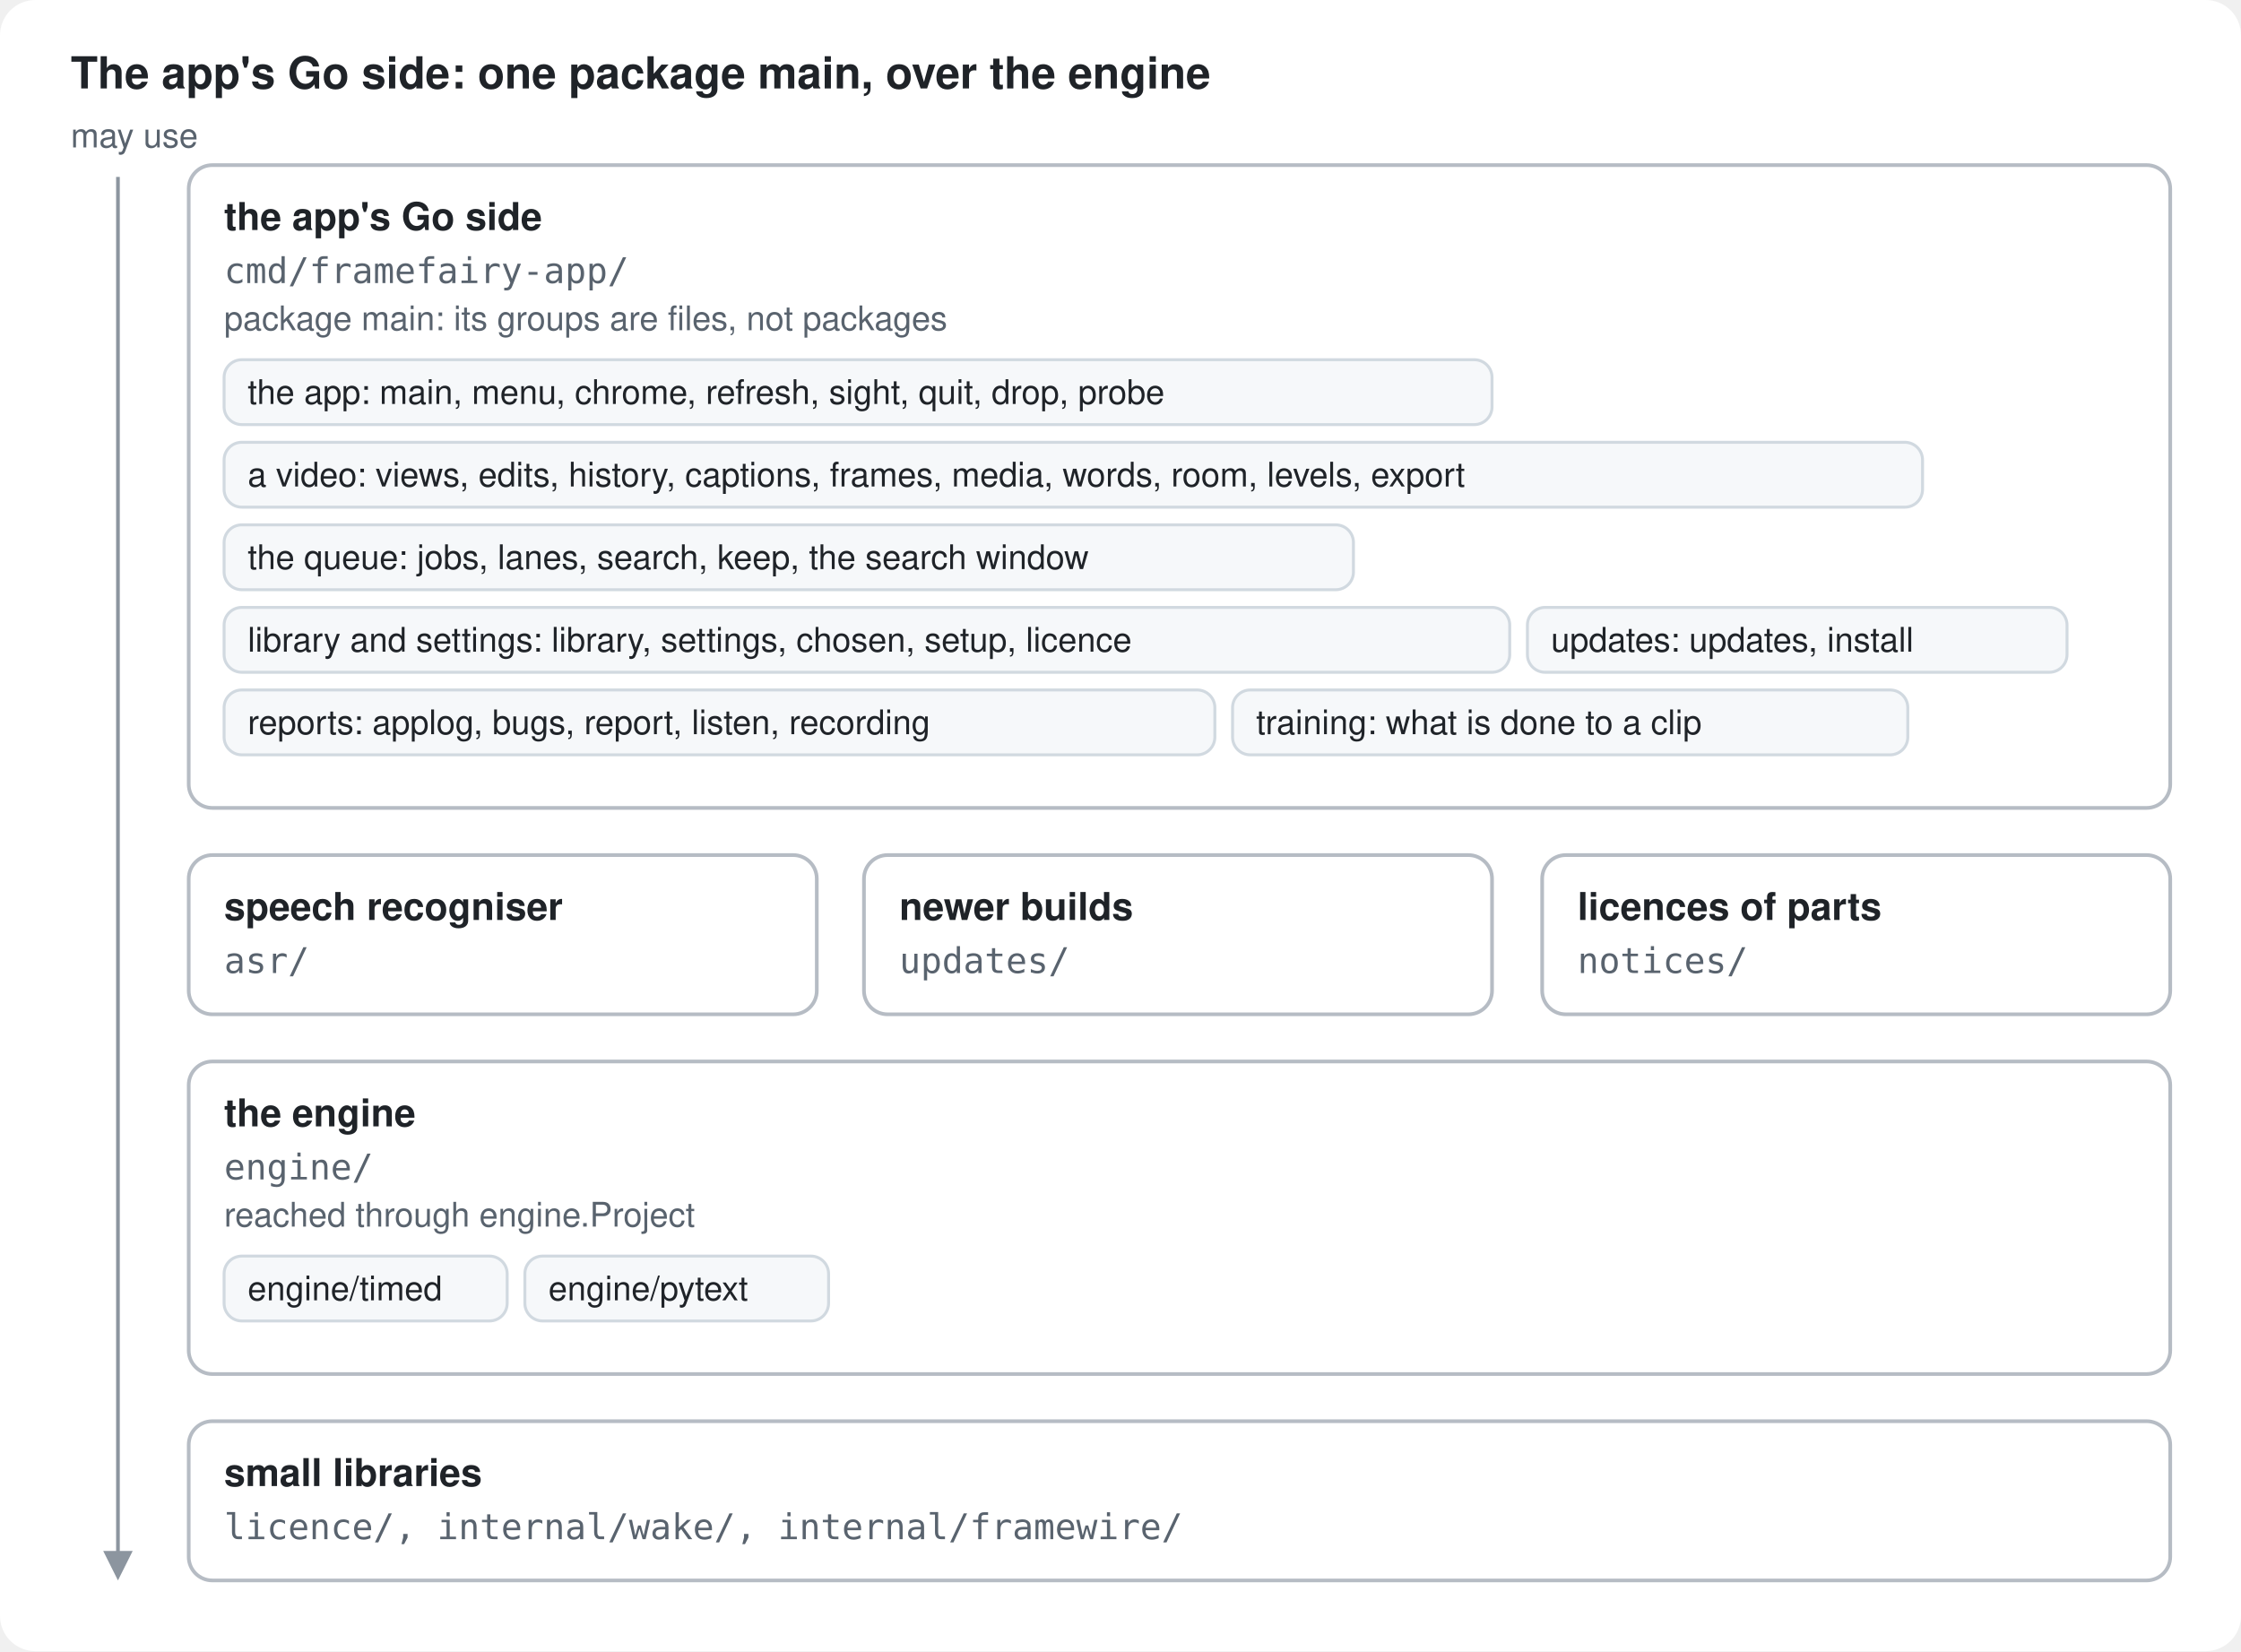
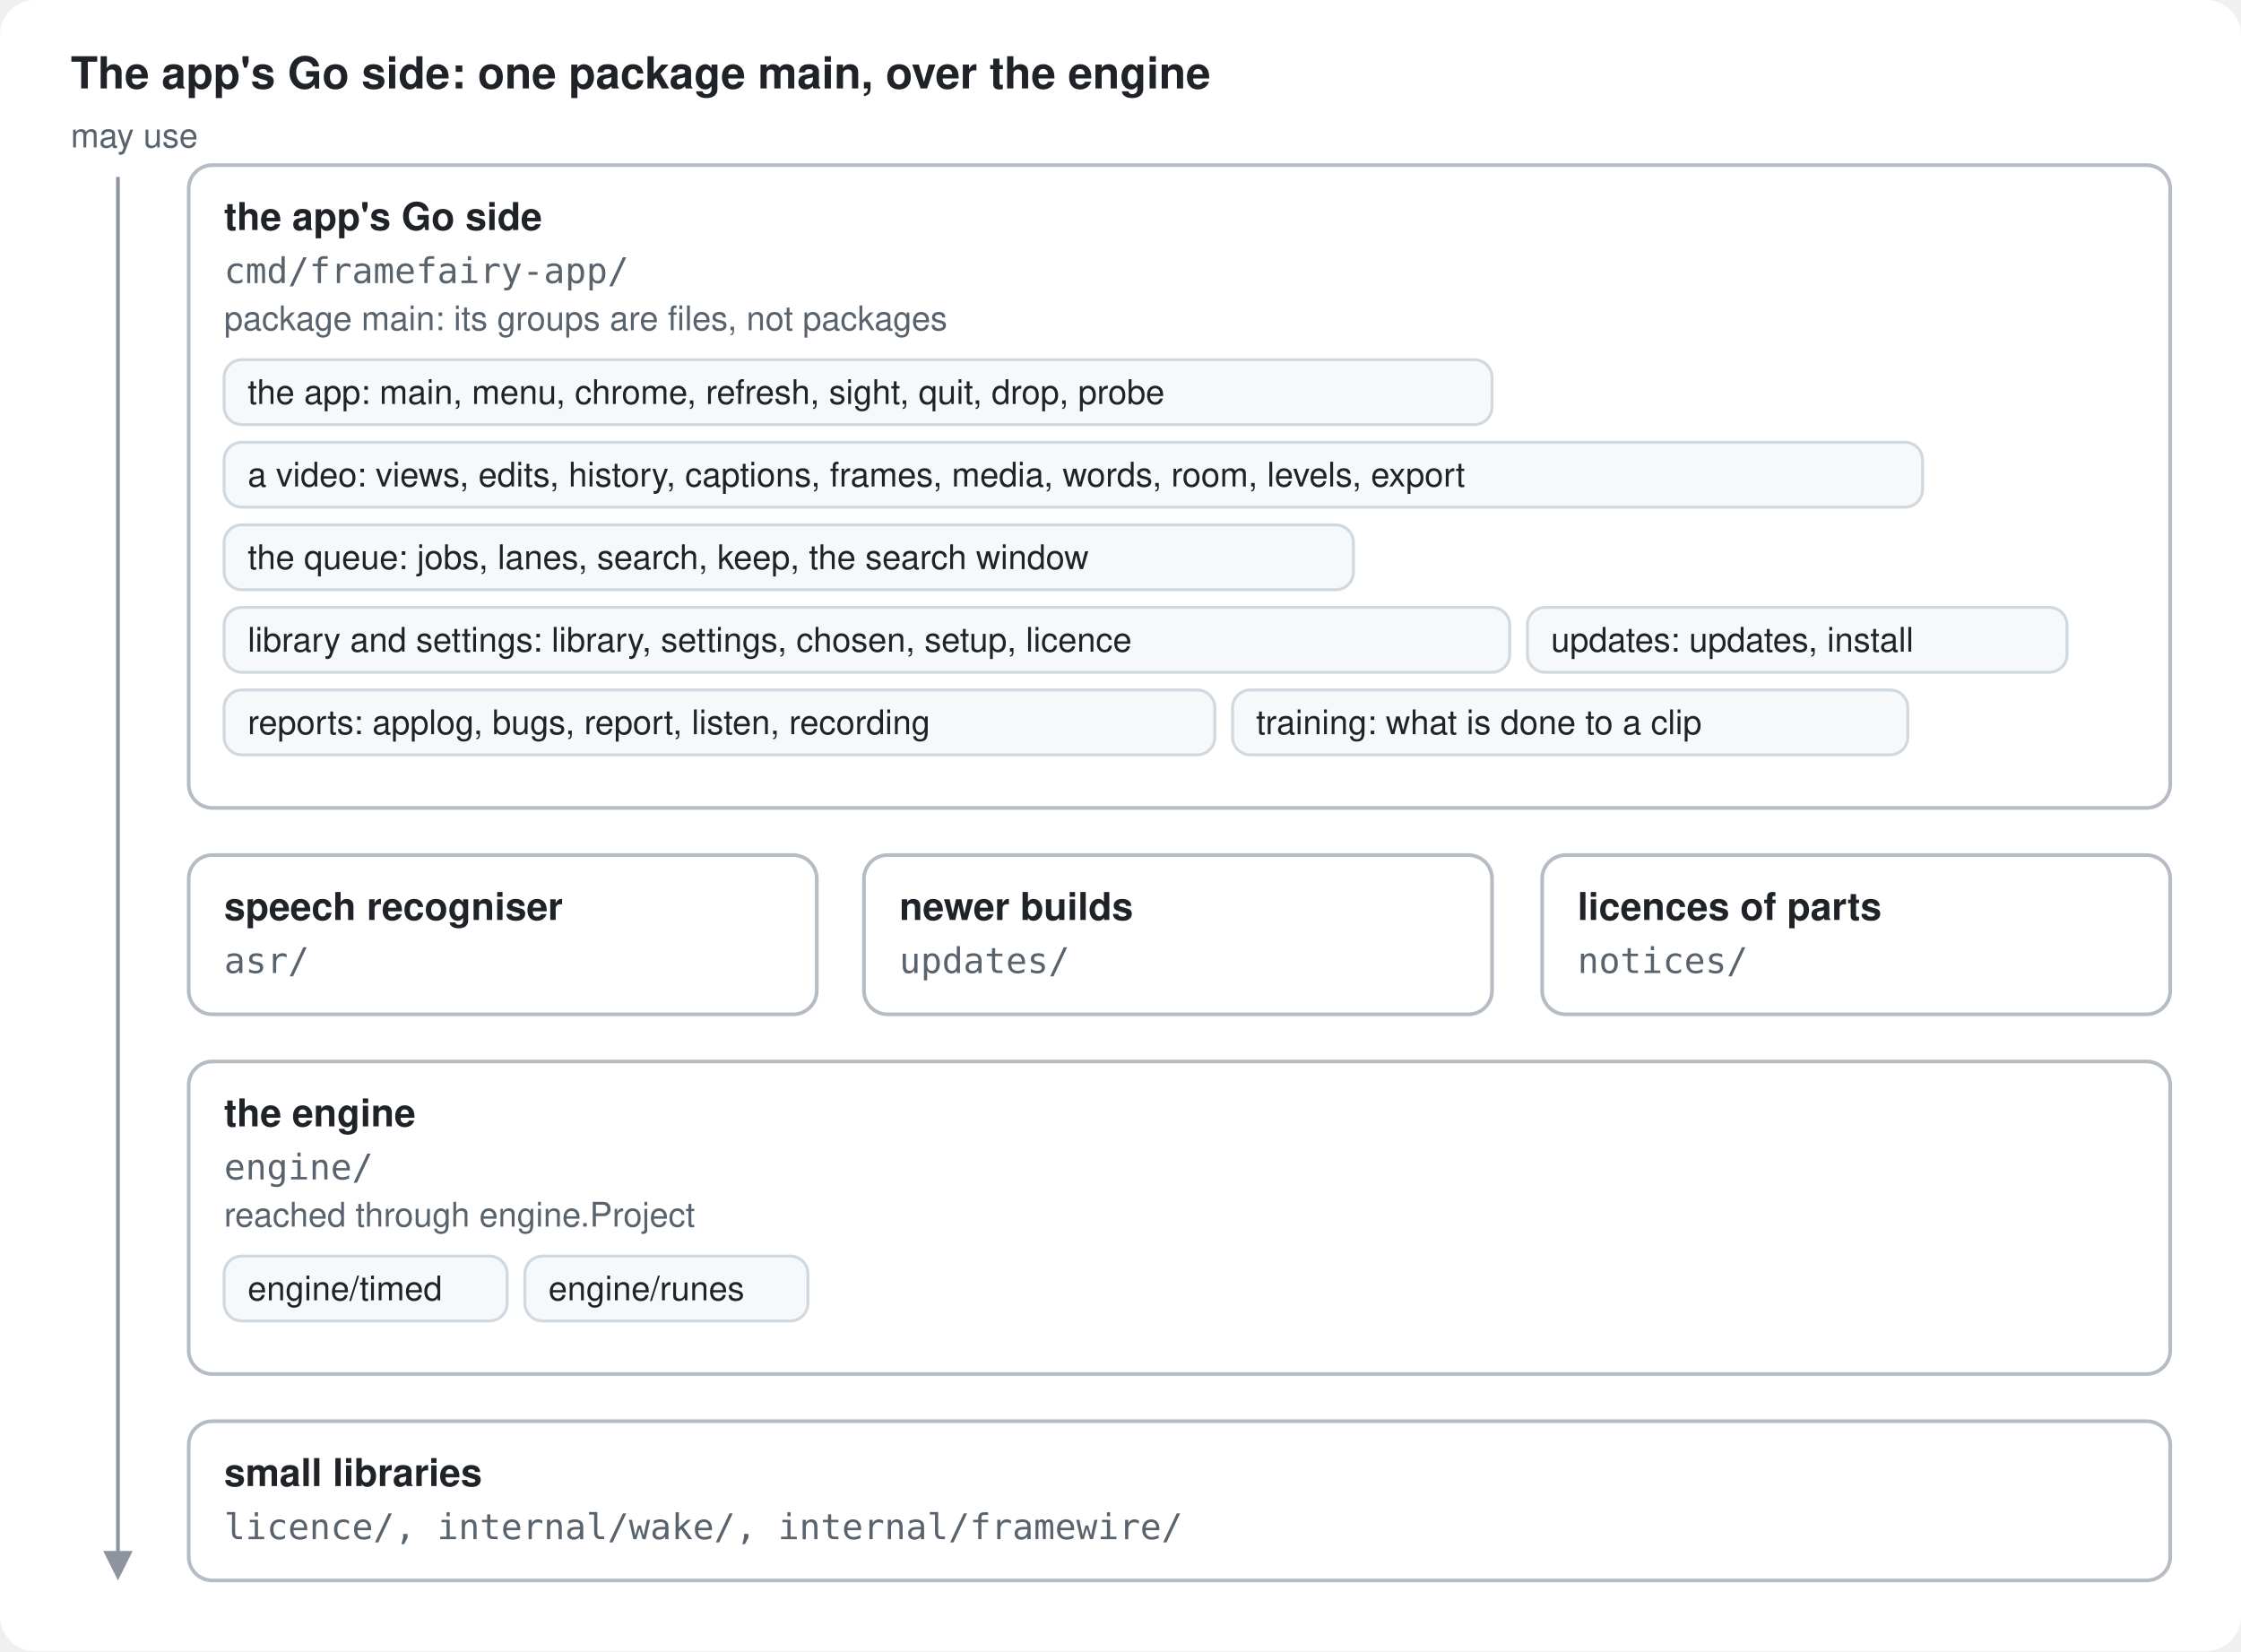
<svg xmlns="http://www.w3.org/2000/svg" viewBox="0 0 760 560" width="760" height="560" role="img" aria-label="The app's Go side: one package main, over the engine">
  <style>
.t{font:600 15px -apple-system,BlinkMacSystemFont,"Segoe UI",Helvetica,Arial,sans-serif;fill:#1f2328}
.n{font:600 13px -apple-system,BlinkMacSystemFont,"Segoe UI",Helvetica,Arial,sans-serif;fill:#1f2328}
.p{font:12px ui-monospace,SFMono-Regular,Menlo,Consolas,monospace;fill:#59636e}
.q{font:11.5px -apple-system,BlinkMacSystemFont,"Segoe UI",Helvetica,Arial,sans-serif;fill:#59636e}
.c{font:11.5px -apple-system,BlinkMacSystemFont,"Segoe UI",Helvetica,Arial,sans-serif;fill:#1f2328}
.bg{fill:#ffffff}
.box{fill:none;stroke:#b6bcc4;stroke-width:1.25}
.dash{fill:none;stroke:#b6bcc4;stroke-width:1.25;stroke-dasharray:4 4}
.tint{fill:#f1f3f5;stroke:#b6bcc4;stroke-width:1.25}
.chip{fill:#f6f8fa;stroke:#d1d9e0;stroke-width:1}
.ax{stroke:#8c959f;stroke-width:1.25;fill:none}
.ah{fill:#8c959f}
@media (prefers-color-scheme:dark){
.bg{fill:#0d1117}
.t,.n,.c{fill:#f0f6fc}.p,.q{fill:#9198a1}
.box,.dash{stroke:#5d6570}.tint{fill:#1c2128;stroke:#5d6570}
.chip{fill:#212830;stroke:#3d444d}.ax{stroke:#7d8590}.ah{fill:#7d8590}}
</style>
  <rect class="bg" width="760" height="560" rx="12" />
  <text class="t" x="24" y="30">The app's Go side: one package main, over the engine</text>
  <text class="q" x="24" y="50">may use</text>
  <path class="ax" d="M40 60V530" />
  <path class="ah" d="M35 526L40 536L45 526z" />
  <rect class="box" x="64" y="56" width="672" height="218" rx="8" />
  <text class="n" x="76" y="78">the app's Go side</text>
  <text class="p" x="76" y="96">cmd/framefairy-app/</text>
  <text class="q" x="76" y="112">package main: its groups are files, not packages</text>
  <rect class="chip" x="76" y="122" width="430" height="22" rx="6" />
  <text class="c" x="84" y="137">the app: main, menu, chrome, refresh, sight, quit, drop, probe</text>
  <rect class="chip" x="76" y="150" width="576" height="22" rx="6" />
  <text class="c" x="84" y="165">a video: views, edits, history, captions, frames, media, words, room, levels, export</text>
  <rect class="chip" x="76" y="178" width="383" height="22" rx="6" />
  <text class="c" x="84" y="193">the queue: jobs, lanes, search, keep, the search window</text>
  <rect class="chip" x="76" y="206" width="436" height="22" rx="6" />
  <text class="c" x="84" y="221">library and settings: library, settings, chosen, setup, licence</text>
  <rect class="chip" x="518" y="206" width="183" height="22" rx="6" />
  <text class="c" x="526" y="221">updates: updates, install</text>
  <rect class="chip" x="76" y="234" width="336" height="22" rx="6" />
  <text class="c" x="84" y="249">reports: applog, bugs, report, listen, recording</text>
  <rect class="chip" x="418" y="234" width="229" height="22" rx="6" />
  <text class="c" x="426" y="249">training: what is done to a clip</text>
  <rect class="box" x="64" y="290" width="213" height="54" rx="8" />
  <text class="n" x="76" y="312">speech recogniser</text>
  <text class="p" x="76" y="330">asr/</text>
  <rect class="box" x="293" y="290" width="213" height="54" rx="8" />
  <text class="n" x="305" y="312">newer builds</text>
  <text class="p" x="305" y="330">updates/</text>
  <rect class="box" x="523" y="290" width="213" height="54" rx="8" />
  <text class="n" x="535" y="312">licences of parts</text>
  <text class="p" x="535" y="330">notices/</text>
  <rect class="box" x="64" y="360" width="672" height="106" rx="8" />
  <text class="n" x="76" y="382">the engine</text>
  <text class="p" x="76" y="400">engine/</text>
  <text class="q" x="76" y="416">reached through engine.Project</text>
  <rect class="chip" x="76" y="426" width="96" height="22" rx="6" />
  <text class="c" x="84" y="441">engine/timed</text>
-   <rect class="chip" x="178" y="426" width="103" height="22" rx="6" />
-   <text class="c" x="186" y="441">engine/pytext</text>
+   <rect class="chip" x="178" y="426" width="96" height="22" rx="6" />
+   <text class="c" x="186" y="441">engine/runes</text>
  <rect class="box" x="64" y="482" width="672" height="54" rx="8" />
  <text class="n" x="76" y="504">small libraries</text>
  <text class="p" x="76" y="522">licence/, internal/wake/, internal/framewire/</text>
</svg>
